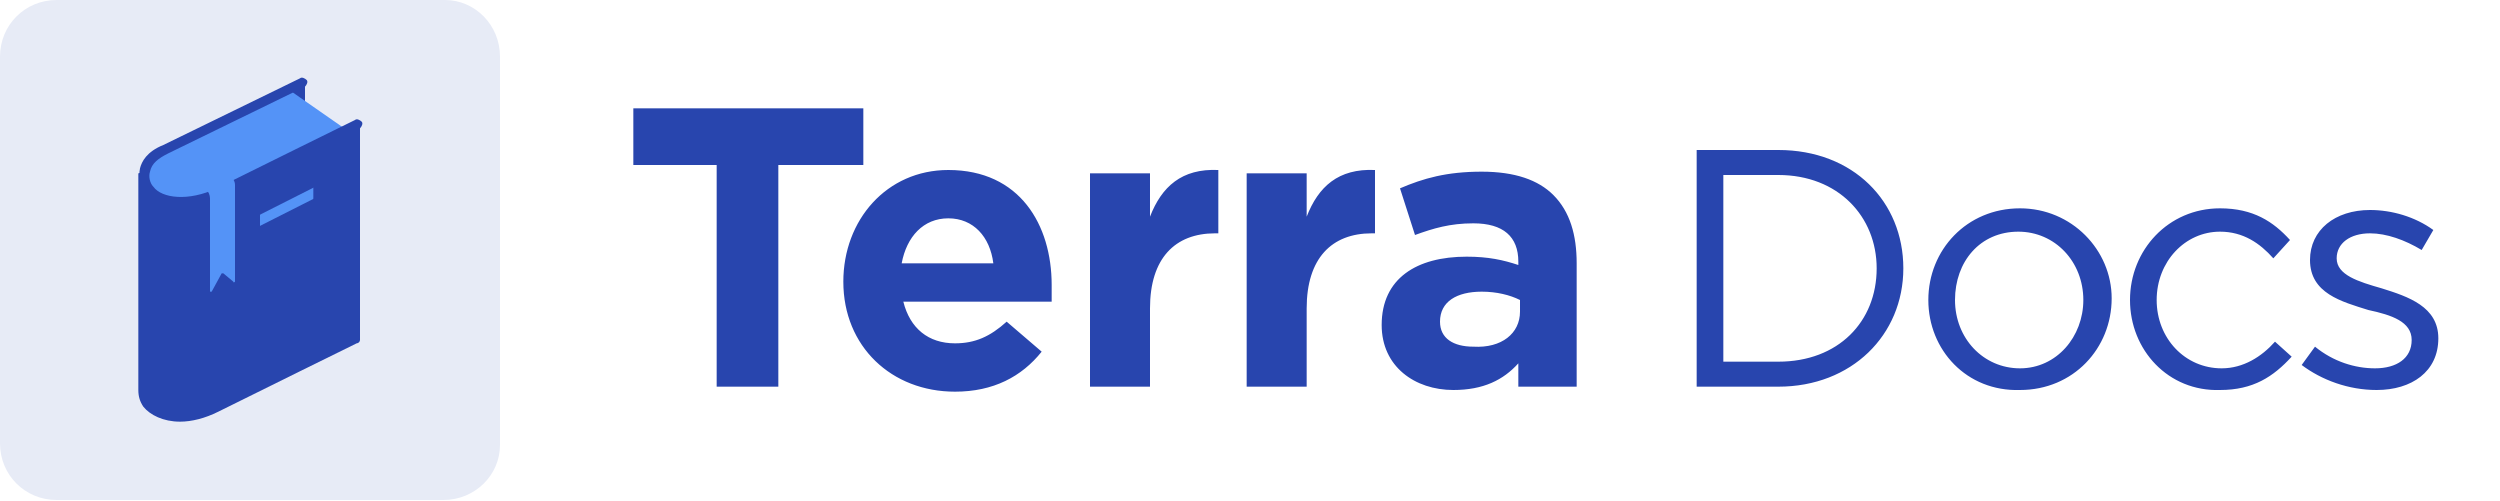
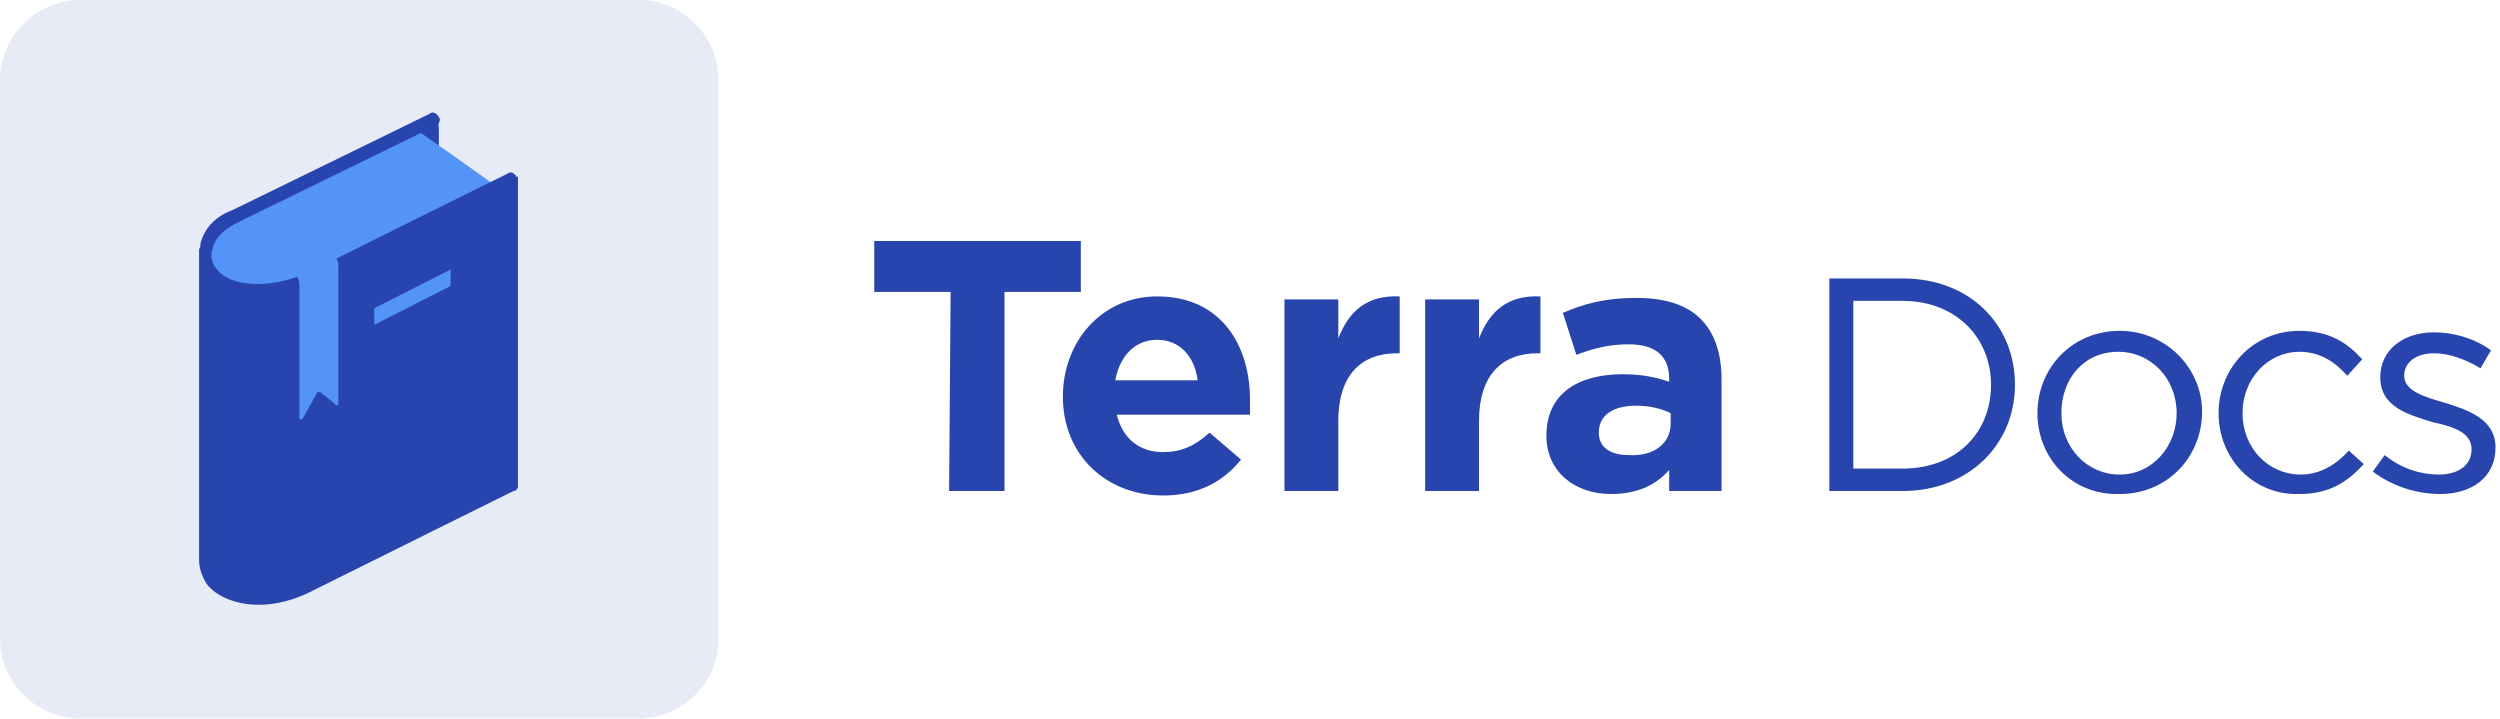
- <svg xmlns="http://www.w3.org/2000/svg" viewBox="0 0 150 30">
-   <style>.st1{fill:#2845ae}.st3{fill:#5493f7}</style>
-   <path fill="#e7ebf6" d="M26.6 30H3.4C1.5 30 0 28.5 0 26.6V3.4C0 1.5 1.5 0 3.4 0h23.3C28.5 0 30 1.5 30 3.4v23.3c0 1.8-1.5 3.3-3.4 3.3z" />
-   <path d="M21.6 7.4l-13.3 3v13c0 .4.1.7.3 1 .4.5 1.2.9 2.2.9.7 0 1.5-.2 2.3-.6 2-1 8.3-4.1 8.3-4.1.1 0 .2-.1.2-.2v-13zm-3.3-2.1l-1 .3 1 1V5.3z" class="st1" />
-   <path d="M18.3 5v1.5L17 5.6l1.3-.6z" class="st1" />
-   <path d="M17.5 5.5h-.1L9.9 9.1c-1.4.7-1.4 1.7-1 2.3.6.8 2.3 1.1 4 .2 2-1 7.9-3.7 7.9-3.7.1 0 .1-.1 0-.1l-3.3-2.3z" class="st3" />
-   <path d="M10.9 12.4c-1 0-1.8-.3-2.2-.9-.3-.4-.4-.9-.3-1.4.1-.4.4-1 1.4-1.4l8.2-4c.1-.1.3 0 .4.1.1.1 0 .3-.1.4l-8.2 4c-.6.3-1 .6-1.1 1.1-.1.3 0 .7.2.9.5.7 2.1.9 3.8.1 2-1 8.3-4.1 8.3-4.1.1-.1.3 0 .4.1s0 .3-.1.4c-.1 0-6.3 3.2-8.3 4.1-1 .4-1.7.6-2.4.6z" class="st1" />
-   <path d="M15.13 13.118l3.838-1.94.27.535-3.836 1.94z" class="st3" />
-   <path d="M18.8 9.6h2.5v3.5h-2.5zm-5.7 1.6h2.5v3.5h-2.5z" class="st1" />
-   <path d="M13.5 10.4l.3.2c.2.1.3.3.3.5v5.8s-.1.1-.1 0l-.6-.5h-.1l-.6 1.1h-.1v-5.6c0-.2-.1-.4-.2-.5l-.4-.3 1.5-.7z" class="st3" />
-   <path d="M43.1 9.9H38V6.5h13.8v3.4h-5.1v13.3H43V9.9zm7.5 7c0-3.7 2.6-6.7 6.3-6.7 4.3 0 6.2 3.3 6.2 6.9v1h-8.9c.4 1.6 1.5 2.5 3.1 2.5 1.2 0 2.1-.4 3.1-1.3l2.1 1.8c-1.2 1.5-2.9 2.4-5.2 2.4-3.8 0-6.7-2.7-6.7-6.6zm9-1.1c-.2-1.6-1.2-2.7-2.7-2.7-1.5 0-2.5 1.1-2.8 2.7h5.5zm5.7-5.4H69V13c.7-1.8 1.9-2.9 4.1-2.8V14h-.2c-2.4 0-3.9 1.5-3.9 4.5v4.7h-3.6V10.4zm9.5 0h3.6V13c.7-1.8 1.9-2.9 4.1-2.8V14h-.2c-2.4 0-3.9 1.5-3.9 4.5v4.7h-3.6V10.4zm8.1 9.1c0-2.8 2.1-4.1 5.1-4.1 1.3 0 2.2.2 3.1.5v-.2c0-1.5-.9-2.3-2.7-2.3-1.4 0-2.4.3-3.5.7l-.9-2.8c1.4-.6 2.8-1 4.9-1 2 0 3.4.5 4.3 1.4 1 1 1.4 2.4 1.4 4.1v7.4h-3.5v-1.4c-.9 1-2.1 1.6-3.9 1.6-2.3 0-4.3-1.4-4.3-3.9zm8.3-.8V18c-.6-.3-1.4-.5-2.3-.5-1.5 0-2.5.6-2.5 1.8 0 1 .8 1.5 2 1.5 1.7.1 2.8-.8 2.8-2.1zM101.8 9h4.9c4.5 0 7.5 3.1 7.5 7.1 0 4-3.1 7.1-7.5 7.1h-4.9V9zm1.6 1.5v11.2h3.3c3.6 0 5.9-2.4 5.9-5.6 0-3.1-2.3-5.6-5.9-5.6h-3.3zm12.3 7.5c0-3 2.3-5.5 5.5-5.5 3.1 0 5.5 2.5 5.5 5.4 0 3-2.3 5.5-5.5 5.5-3.2.1-5.5-2.4-5.5-5.4zm9.3 0c0-2.3-1.7-4.1-3.9-4.1-2.3 0-3.8 1.8-3.8 4.1s1.7 4.1 3.9 4.1 3.8-1.9 3.8-4.1zm2.8 0c0-3 2.3-5.5 5.4-5.5 2 0 3.2.8 4.2 1.9l-1 1.1c-.8-.9-1.8-1.6-3.2-1.6-2.1 0-3.8 1.8-3.8 4.1s1.7 4.1 3.9 4.1c1.3 0 2.4-.7 3.2-1.6l1 .9c-1.1 1.2-2.3 2-4.3 2-3.1.1-5.4-2.4-5.4-5.4zm10.3 3.9l.8-1.1c1.1.9 2.4 1.3 3.6 1.3 1.3 0 2.2-.6 2.2-1.7s-1.2-1.5-2.6-1.8c-1.6-.5-3.5-1-3.5-3 0-1.8 1.5-3 3.6-3 1.3 0 2.7.4 3.8 1.2l-.7 1.2c-1-.6-2.1-1-3.1-1-1.2 0-2 .6-2 1.5 0 1 1.3 1.4 2.7 1.8 1.6.5 3.4 1.1 3.4 3 0 2-1.6 3.1-3.7 3.1-1.7 0-3.3-.6-4.5-1.5z" class="st1" />
+ <svg xmlns="http://www.w3.org/2000/svg" version="1.1" id="Layer_1" x="0px" y="0px" viewBox="0 0 167 48" style="enable-background:new 0 0 167 48;" xml:space="preserve">
+   <style type="text/css">
+ 	.st0{fill:#E7EBF6;}
+ 	.st1{fill:#2845AE;}
+ 	.st2{fill:#5493F7;}
+ </style>
+   <g>
+     <g>
+       <path class="st0" d="M42.6,48H5.4c-3,0-5.4-2.4-5.4-5.4V5.4C0,2.4,2.4,0,5.4,0h37.3C45.6,0,48,2.4,48,5.4v37.3    C48,45.6,45.6,48,42.6,48z" />
+       <path class="st1" d="M34.6,11.8l-21.3,4.8v20.8c0,0.6,0.2,1.1,0.5,1.6c0.6,0.8,1.9,1.4,3.5,1.4c1.1,0,2.4-0.3,3.7-1    c3.2-1.6,13.3-6.6,13.3-6.6c0.2,0,0.3-0.2,0.3-0.3C34.6,32.6,34.6,11.8,34.6,11.8z M29.3,8.5L27.7,9l1.6,1.6V8.5z" />
+       <path class="st1" d="M29.3,8v2.4L27.2,9L29.3,8z" />
+       <path class="st2" d="M28,8.8h-0.2l-12,5.8c-2.2,1.1-2.2,2.7-1.6,3.7c1,1.3,3.7,1.8,6.4,0.3c3.2-1.6,12.6-5.9,12.6-5.9    c0.2,0,0.2-0.2,0-0.2C33.3,12.5,28,8.8,28,8.8z" />
+       <path class="st1" d="M17.4,19.8c-1.6,0-2.9-0.5-3.5-1.4c-0.5-0.6-0.6-1.4-0.5-2.2c0.2-0.6,0.6-1.6,2.2-2.2l13.1-6.4    c0.2-0.2,0.5,0,0.6,0.2c0.2,0.2,0,0.5-0.2,0.6l-13.1,6.4c-1,0.5-1.6,1-1.8,1.8c-0.2,0.5,0,1.1,0.3,1.4c0.8,1.1,3.4,1.4,6.1,0.2    c3.2-1.6,13.3-6.6,13.3-6.6c0.2-0.2,0.5,0,0.6,0.2s0,0.5-0.2,0.6c-0.2,0-10.1,5.1-13.3,6.6C19.7,19.5,18.6,19.8,17.4,19.8z" />
+       <path class="st2" d="M24.2,21l6.1-3.1l0.4,0.9l-6.1,3.1L24.2,21z" />
+       <path class="st1" d="M30.1,15.4h4V21h-4V15.4z M21,17.9h4v5.6h-4V17.9z" />
+       <path class="st2" d="M21.6,16.6l0.5,0.3c0.3,0.2,0.5,0.5,0.5,0.8V27c0,0-0.2,0.2-0.2,0l-1-0.8h-0.2l-1,1.8h-0.2v-9    c0-0.3-0.2-0.6-0.3-0.8l-0.6-0.5C19.2,17.8,21.6,16.6,21.6,16.6z" />
+     </g>
+     <path class="st1" d="M63.5,19.5h-5.1v-3.4h13.8v3.4h-5.1v13.3h-3.7L63.5,19.5L63.5,19.5z M71,26.5c0-3.7,2.6-6.7,6.3-6.7   c4.3,0,6.2,3.3,6.2,6.9v1h-8.9c0.4,1.6,1.5,2.5,3.1,2.5c1.2,0,2.1-0.4,3.1-1.3l2.1,1.8c-1.2,1.5-2.9,2.4-5.2,2.4   C73.9,33.1,71,30.4,71,26.5z M80,25.4c-0.2-1.6-1.2-2.7-2.7-2.7s-2.5,1.1-2.8,2.7H80z M85.7,20h3.7v2.6c0.7-1.8,1.9-2.9,4.1-2.8   v3.8h-0.2c-2.4,0-3.9,1.5-3.9,4.5v4.7h-3.6V20H85.7z M95.2,20h3.6v2.6c0.7-1.8,1.9-2.9,4.1-2.8v3.8h-0.2c-2.4,0-3.9,1.5-3.9,4.5   v4.7h-3.6V20z M103.3,29.1c0-2.8,2.1-4.1,5.1-4.1c1.3,0,2.2,0.2,3.1,0.5v-0.2c0-1.5-0.9-2.3-2.7-2.3c-1.4,0-2.4,0.3-3.5,0.7   l-0.9-2.8c1.4-0.6,2.8-1,4.9-1c2,0,3.4,0.5,4.3,1.4c1,1,1.4,2.4,1.4,4.1v7.4h-3.5v-1.4c-0.9,1-2.1,1.6-3.9,1.6   C105.3,33,103.3,31.6,103.3,29.1z M111.6,28.3v-0.7c-0.6-0.3-1.4-0.5-2.3-0.5c-1.5,0-2.5,0.6-2.5,1.8c0,1,0.8,1.5,2,1.5   C110.5,30.5,111.6,29.6,111.6,28.3z M122.2,18.6h4.9c4.5,0,7.5,3.1,7.5,7.1s-3.1,7.1-7.5,7.1h-4.9V18.6z M123.8,20.1v11.2h3.3   c3.6,0,5.9-2.4,5.9-5.6c0-3.1-2.3-5.6-5.9-5.6H123.8z M136.1,27.6c0-3,2.3-5.5,5.5-5.5c3.1,0,5.5,2.5,5.5,5.4c0,3-2.3,5.5-5.5,5.5   C138.4,33.1,136.1,30.6,136.1,27.6z M145.4,27.6c0-2.3-1.7-4.1-3.9-4.1c-2.3,0-3.8,1.8-3.8,4.1s1.7,4.1,3.9,4.1   C143.8,31.7,145.4,29.8,145.4,27.6z M148.2,27.6c0-3,2.3-5.5,5.4-5.5c2,0,3.2,0.8,4.2,1.9l-1,1.1c-0.8-0.9-1.8-1.6-3.2-1.6   c-2.1,0-3.8,1.8-3.8,4.1s1.7,4.1,3.9,4.1c1.3,0,2.4-0.7,3.2-1.6l1,0.9c-1.1,1.2-2.3,2-4.3,2C150.5,33.1,148.2,30.6,148.2,27.6   L148.2,27.6z M158.5,31.5l0.8-1.1c1.1,0.9,2.4,1.3,3.6,1.3c1.3,0,2.2-0.6,2.2-1.7s-1.2-1.5-2.6-1.8c-1.6-0.5-3.5-1-3.5-3   c0-1.8,1.5-3,3.6-3c1.3,0,2.7,0.4,3.8,1.2l-0.7,1.2c-1-0.6-2.1-1-3.1-1c-1.2,0-2,0.6-2,1.5c0,1,1.3,1.4,2.7,1.8   c1.6,0.5,3.4,1.1,3.4,3c0,2-1.6,3.1-3.7,3.1C161.3,33,159.7,32.4,158.5,31.5z" />
+   </g>
</svg>
